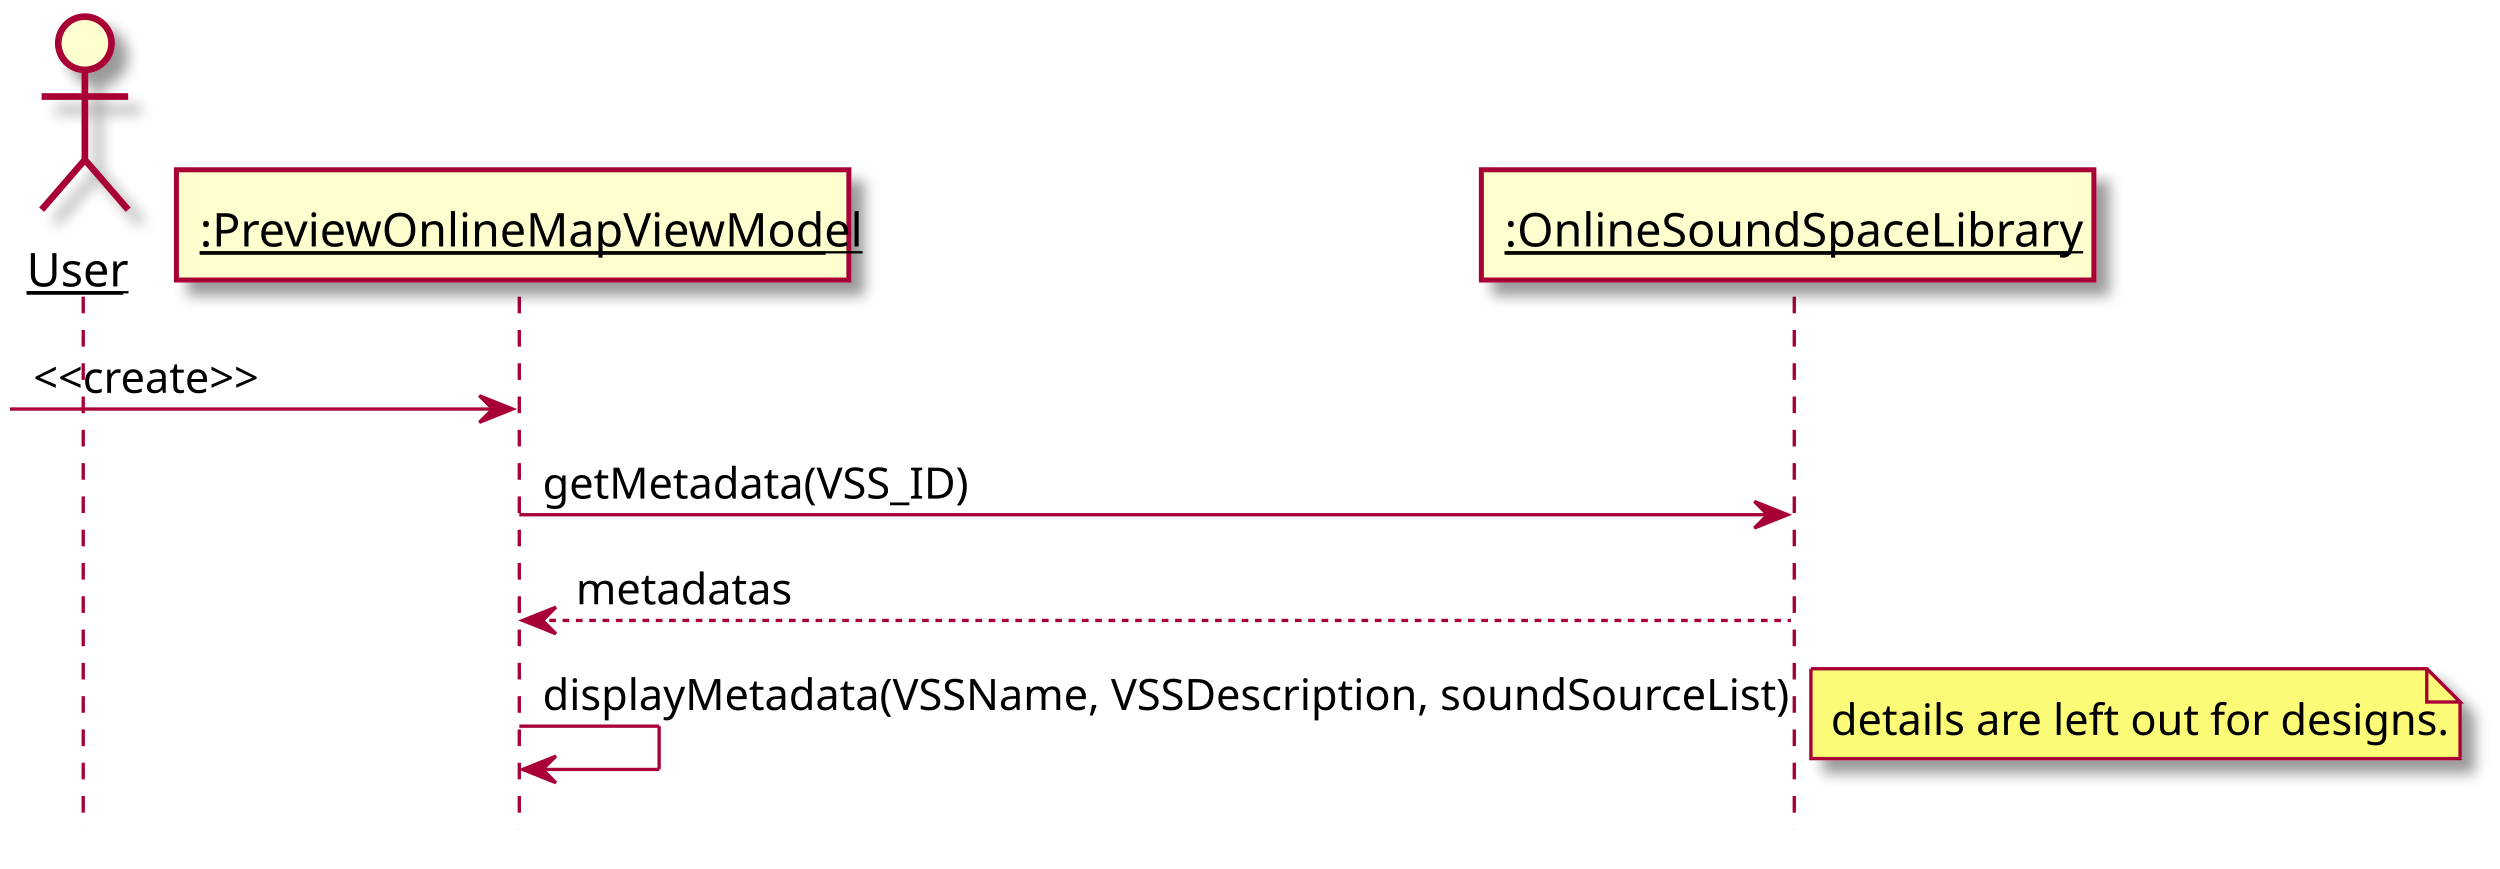
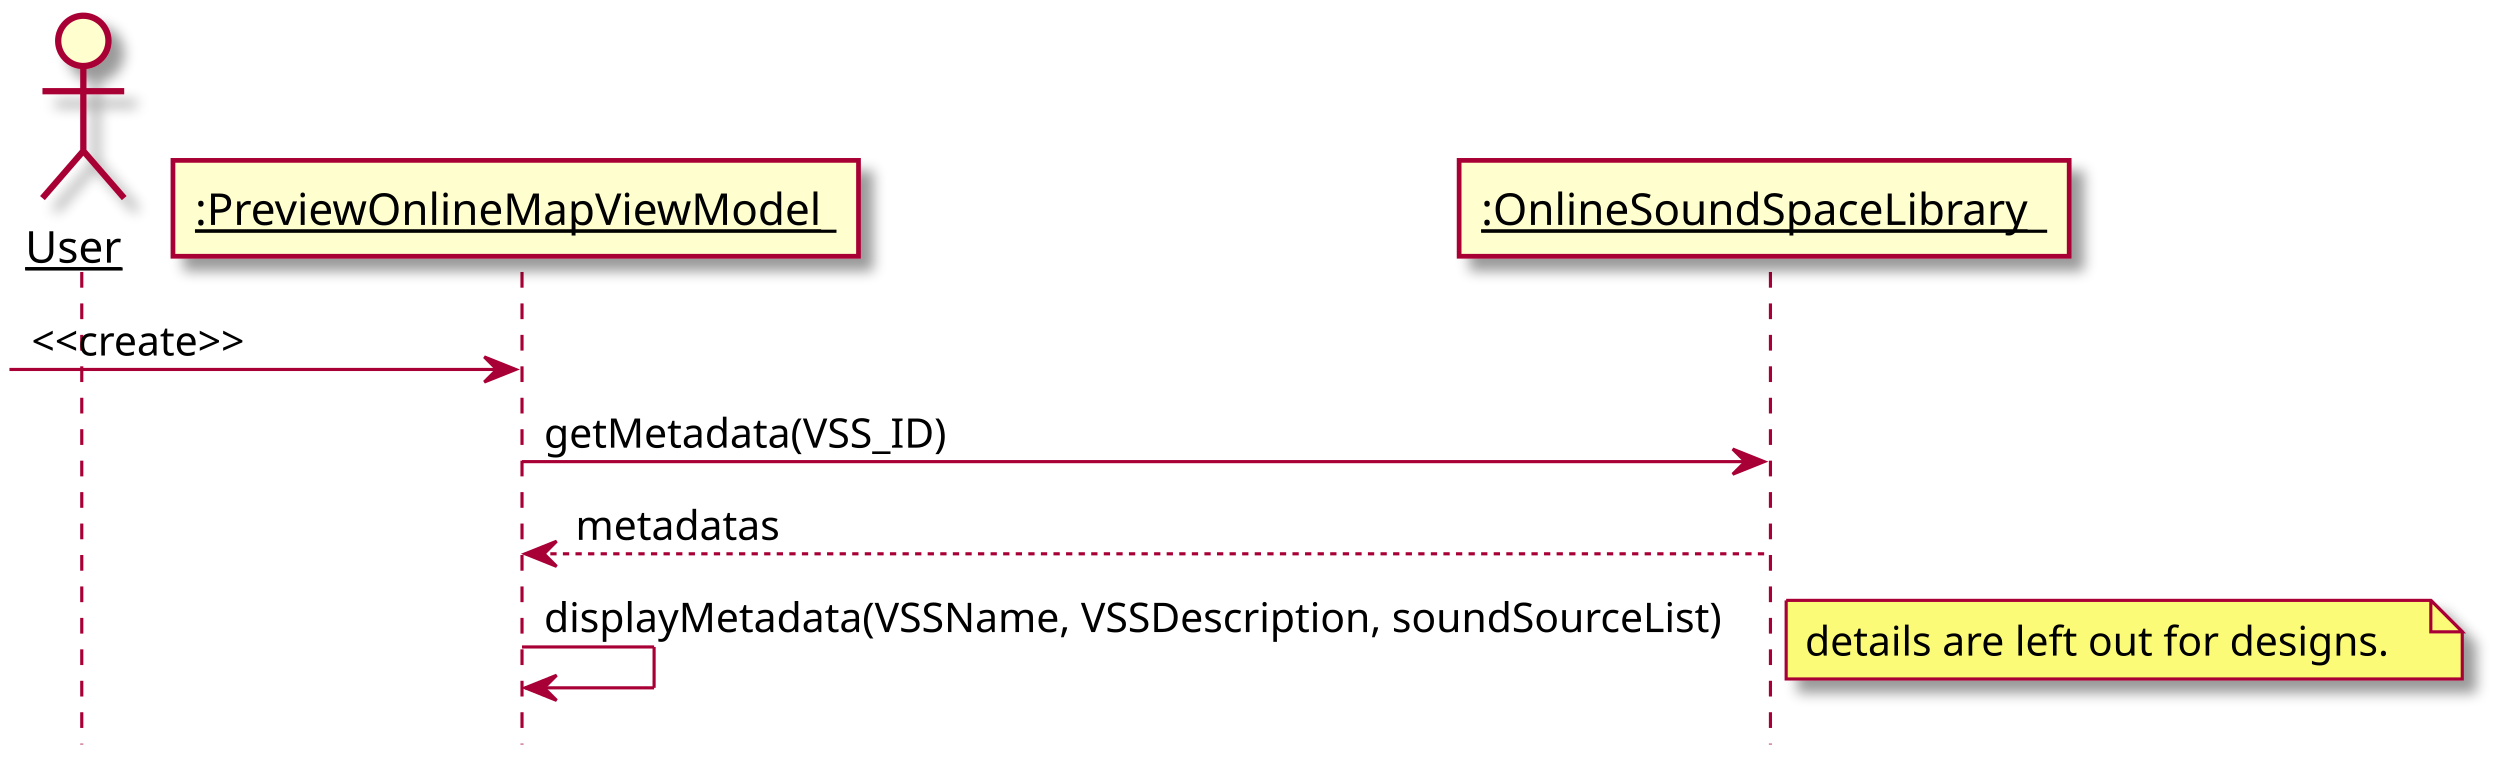
- <svg xmlns="http://www.w3.org/2000/svg" contentScriptType="application/ecmascript" contentStyleType="text/css" height="261px" preserveAspectRatio="none" style="width:751px;height:261px;" version="1.1" viewBox="0 0 751 261" width="751px" zoomAndPan="magnify">
+ <svg xmlns="http://www.w3.org/2000/svg" contentScriptType="application/ecmascript" contentStyleType="text/css" height="248px" preserveAspectRatio="none" style="width:795px;height:248px;" version="1.1" viewBox="0 0 795 248" width="795px" zoomAndPan="magnify">
  <defs>
-     <filter height="300%" id="f1iup336l7ylwm" width="300%" x="-1" y="-1">
+     <filter height="300%" id="fhh8cvvr03kv7" width="300%" x="-1" y="-1">
      <feGaussianBlur result="blurOut" stdDeviation="2.0" />
      <feColorMatrix in="blurOut" result="blurOut2" type="matrix" values="0 0 0 0 0 0 0 0 0 0 0 0 0 0 0 0 0 0 .4 0" />
      <feOffset dx="4.0" dy="4.0" in="blurOut2" result="blurOut3" />
      <feBlend in="SourceGraphic" in2="blurOut3" mode="normal" />
    </filter>
  </defs>
  <g>
-     <line style="stroke: #A80036; stroke-width: 1.0; stroke-dasharray: 5.0,5.0;" x1="25" x2="25" y1="89.12" y2="249.138" />
-     <line style="stroke: #A80036; stroke-width: 1.0; stroke-dasharray: 5.0,5.0;" x1="156" x2="156" y1="89.12" y2="249.138" />
-     <line style="stroke: #A80036; stroke-width: 1.0; stroke-dasharray: 5.0,5.0;" x1="539" x2="539" y1="89.12" y2="249.138" />
-     <text fill="#000000" font-family="sans-serif" font-size="14" lengthAdjust="spacingAndGlyphs" text-decoration="underline" textLength="29" x="8" y="86.044">User</text>
-     <line style="stroke: #000000; stroke-width: 1.0;" x1="8" x2="37" y1="88.044" y2="88.044" />
-     <ellipse cx="25.5" cy="13" fill="#FEFECE" filter="url(#f1iup336l7ylwm)" rx="8" ry="8" style="stroke: #A80036; stroke-width: 2.0;" />
-     <path d="M25.5,21 L25.5,48 M12.5,29 L38.5,29 M25.5,48 L12.5,63 M25.5,48 L38.5,63 " fill="none" filter="url(#f1iup336l7ylwm)" style="stroke: #A80036; stroke-width: 2.0;" />
-     <rect fill="#FEFECE" filter="url(#f1iup336l7ylwm)" height="33.12" style="stroke: #A80036; stroke-width: 1.5;" width="202" x="53" y="51" />
-     <text fill="#000000" font-family="sans-serif" font-size="14" lengthAdjust="spacingAndGlyphs" text-decoration="underline" textLength="188" x="60" y="74.044">:PreviewOnlineMapViewModel</text>
-     <line style="stroke: #000000; stroke-width: 1.0;" x1="60" x2="248" y1="76.044" y2="76.044" />
-     <rect fill="#FEFECE" filter="url(#f1iup336l7ylwm)" height="33.12" style="stroke: #A80036; stroke-width: 1.5;" width="184" x="445" y="51" />
-     <text fill="#000000" font-family="sans-serif" font-size="14" lengthAdjust="spacingAndGlyphs" text-decoration="underline" textLength="170" x="452" y="74.044">:OnlineSoundSpaceLibrary</text>
-     <line style="stroke: #000000; stroke-width: 1.0;" x1="452" x2="622" y1="76.044" y2="76.044" />
-     <polygon fill="#A80036" points="144,118.874,154,122.874,144,126.874,148,122.874" style="stroke: #A80036; stroke-width: 1.0;" />
-     <line style="stroke: #A80036; stroke-width: 1.0;" x1="3" x2="150" y1="122.874" y2="122.874" />
-     <text fill="#000000" font-family="sans-serif" font-size="13" lengthAdjust="spacingAndGlyphs" textLength="68" x="10" y="118.018">&lt;&lt;create&gt;&gt;</text>
-     <polygon fill="#A80036" points="527,150.629,537,154.629,527,158.629,531,154.629" style="stroke: #A80036; stroke-width: 1.0;" />
-     <line style="stroke: #A80036; stroke-width: 1.0;" x1="156" x2="533" y1="154.629" y2="154.629" />
-     <text fill="#000000" font-family="sans-serif" font-size="13" lengthAdjust="spacingAndGlyphs" textLength="126" x="163" y="149.773">getMetadata(VSS_ID)</text>
-     <polygon fill="#A80036" points="167,182.383,157,186.383,167,190.383,163,186.383" style="stroke: #A80036; stroke-width: 1.0;" />
-     <line style="stroke: #A80036; stroke-width: 1.0; stroke-dasharray: 2.0,2.0;" x1="161" x2="538" y1="186.383" y2="186.383" />
-     <text fill="#000000" font-family="sans-serif" font-size="13" lengthAdjust="spacingAndGlyphs" textLength="61" x="173" y="181.527">metadatas</text>
-     <line style="stroke: #A80036; stroke-width: 1.0;" x1="156" x2="198" y1="218.138" y2="218.138" />
-     <line style="stroke: #A80036; stroke-width: 1.0;" x1="198" x2="198" y1="218.138" y2="231.138" />
-     <line style="stroke: #A80036; stroke-width: 1.0;" x1="157" x2="198" y1="231.138" y2="231.138" />
-     <polygon fill="#A80036" points="167,227.138,157,231.138,167,235.138,163,231.138" style="stroke: #A80036; stroke-width: 1.0;" />
-     <text fill="#000000" font-family="sans-serif" font-size="13" lengthAdjust="spacingAndGlyphs" textLength="369" x="163" y="213.281">displayMetadata(VSSName, VSSDescription, soundSourceList)</text>
-     <path d="M544,200.883 L544,227.883 L739,227.883 L739,210.883 L729,200.883 L544,200.883 " fill="#FBFB77" filter="url(#f1iup336l7ylwm)" style="stroke: #A80036; stroke-width: 1.0;" />
-     <path d="M729,200.883 L729,210.883 L739,210.883 L729,200.883 " fill="#FBFB77" style="stroke: #A80036; stroke-width: 1.0;" />
-     <text fill="#000000" font-family="sans-serif" font-size="13" lengthAdjust="spacingAndGlyphs" textLength="174" x="550" y="220.781">details are left out for designs.</text>
+     <line style="stroke: #A80036; stroke-width: 1.0; stroke-dasharray: 5.0,5.0;" x1="26" x2="26" y1="86.488" y2="236.731" />
+     <line style="stroke: #A80036; stroke-width: 1.0; stroke-dasharray: 5.0,5.0;" x1="166" x2="166" y1="86.488" y2="236.731" />
+     <line style="stroke: #A80036; stroke-width: 1.0; stroke-dasharray: 5.0,5.0;" x1="563" x2="563" y1="86.488" y2="236.731" />
+     <text fill="#000000" font-family="sans-serif" font-size="14" lengthAdjust="spacingAndGlyphs" text-decoration="underline" textLength="31" x="8" y="83.535">User</text>
+     <line style="stroke: #000000; stroke-width: 1.0;" x1="8" x2="39" y1="85.535" y2="85.535" />
+     <ellipse cx="26.5" cy="13" fill="#FEFECE" filter="url(#fhh8cvvr03kv7)" rx="8" ry="8" style="stroke: #A80036; stroke-width: 2.0;" />
+     <path d="M26.5,21 L26.5,48 M13.5,29 L39.5,29 M26.5,48 L13.5,63 M26.5,48 L39.5,63 " fill="none" filter="url(#fhh8cvvr03kv7)" style="stroke: #A80036; stroke-width: 2.0;" />
+     <rect fill="#FEFECE" filter="url(#fhh8cvvr03kv7)" height="30.488" style="stroke: #A80036; stroke-width: 1.5;" width="218" x="55" y="51" />
+     <text fill="#000000" font-family="sans-serif" font-size="14" lengthAdjust="spacingAndGlyphs" text-decoration="underline" textLength="204" x="62" y="71.535">:PreviewOnlineMapViewModel</text>
+     <line style="stroke: #000000; stroke-width: 1.0;" x1="62" x2="266" y1="73.535" y2="73.535" />
+     <rect fill="#FEFECE" filter="url(#fhh8cvvr03kv7)" height="30.488" style="stroke: #A80036; stroke-width: 1.5;" width="194" x="464" y="51" />
+     <text fill="#000000" font-family="sans-serif" font-size="14" lengthAdjust="spacingAndGlyphs" text-decoration="underline" textLength="180" x="471" y="71.535">:OnlineSoundSpaceLibrary</text>
+     <line style="stroke: #000000; stroke-width: 1.0;" x1="471" x2="651" y1="73.535" y2="73.535" />
+     <polygon fill="#A80036" points="154,113.488,164,117.488,154,121.488,158,117.488" style="stroke: #A80036; stroke-width: 1.0;" />
+     <line style="stroke: #A80036; stroke-width: 1.0;" x1="3" x2="160" y1="117.488" y2="117.488" />
+     <text fill="#000000" font-family="sans-serif" font-size="13" lengthAdjust="spacingAndGlyphs" textLength="78" x="10" y="113.057">&lt;&lt;create&gt;&gt;</text>
+     <polygon fill="#A80036" points="551,142.799,561,146.799,551,150.799,555,146.799" style="stroke: #A80036; stroke-width: 1.0;" />
+     <line style="stroke: #A80036; stroke-width: 1.0;" x1="166" x2="557" y1="146.799" y2="146.799" />
+     <text fill="#000000" font-family="sans-serif" font-size="13" lengthAdjust="spacingAndGlyphs" textLength="128" x="173" y="142.367">getMetadata(VSS_ID)</text>
+     <polygon fill="#A80036" points="177,172.109,167,176.109,177,180.109,173,176.109" style="stroke: #A80036; stroke-width: 1.0;" />
+     <line style="stroke: #A80036; stroke-width: 1.0; stroke-dasharray: 2.0,2.0;" x1="171" x2="562" y1="176.109" y2="176.109" />
+     <text fill="#000000" font-family="sans-serif" font-size="13" lengthAdjust="spacingAndGlyphs" textLength="65" x="183" y="171.678">metadatas</text>
+     <line style="stroke: #A80036; stroke-width: 1.0;" x1="166" x2="208" y1="205.731" y2="205.731" />
+     <line style="stroke: #A80036; stroke-width: 1.0;" x1="208" x2="208" y1="205.731" y2="218.731" />
+     <line style="stroke: #A80036; stroke-width: 1.0;" x1="167" x2="208" y1="218.731" y2="218.731" />
+     <polygon fill="#A80036" points="177,214.731,167,218.731,177,222.731,173,218.731" style="stroke: #A80036; stroke-width: 1.0;" />
+     <text fill="#000000" font-family="sans-serif" font-size="13" lengthAdjust="spacingAndGlyphs" textLength="383" x="173" y="200.988">displayMetadata(VSSName, VSSDescription, soundSourceList)</text>
+     <path d="M568,190.92 L568,215.92 L783,215.92 L783,200.92 L773,190.92 L568,190.92 " fill="#FBFB77" filter="url(#fhh8cvvr03kv7)" style="stroke: #A80036; stroke-width: 1.0;" />
+     <path d="M773,190.92 L773,200.92 L783,200.92 L773,190.92 " fill="#FBFB77" style="stroke: #A80036; stroke-width: 1.0;" />
+     <text fill="#000000" font-family="sans-serif" font-size="13" lengthAdjust="spacingAndGlyphs" textLength="194" x="574" y="208.488">details are left out for designs.</text>
  </g>
</svg>
